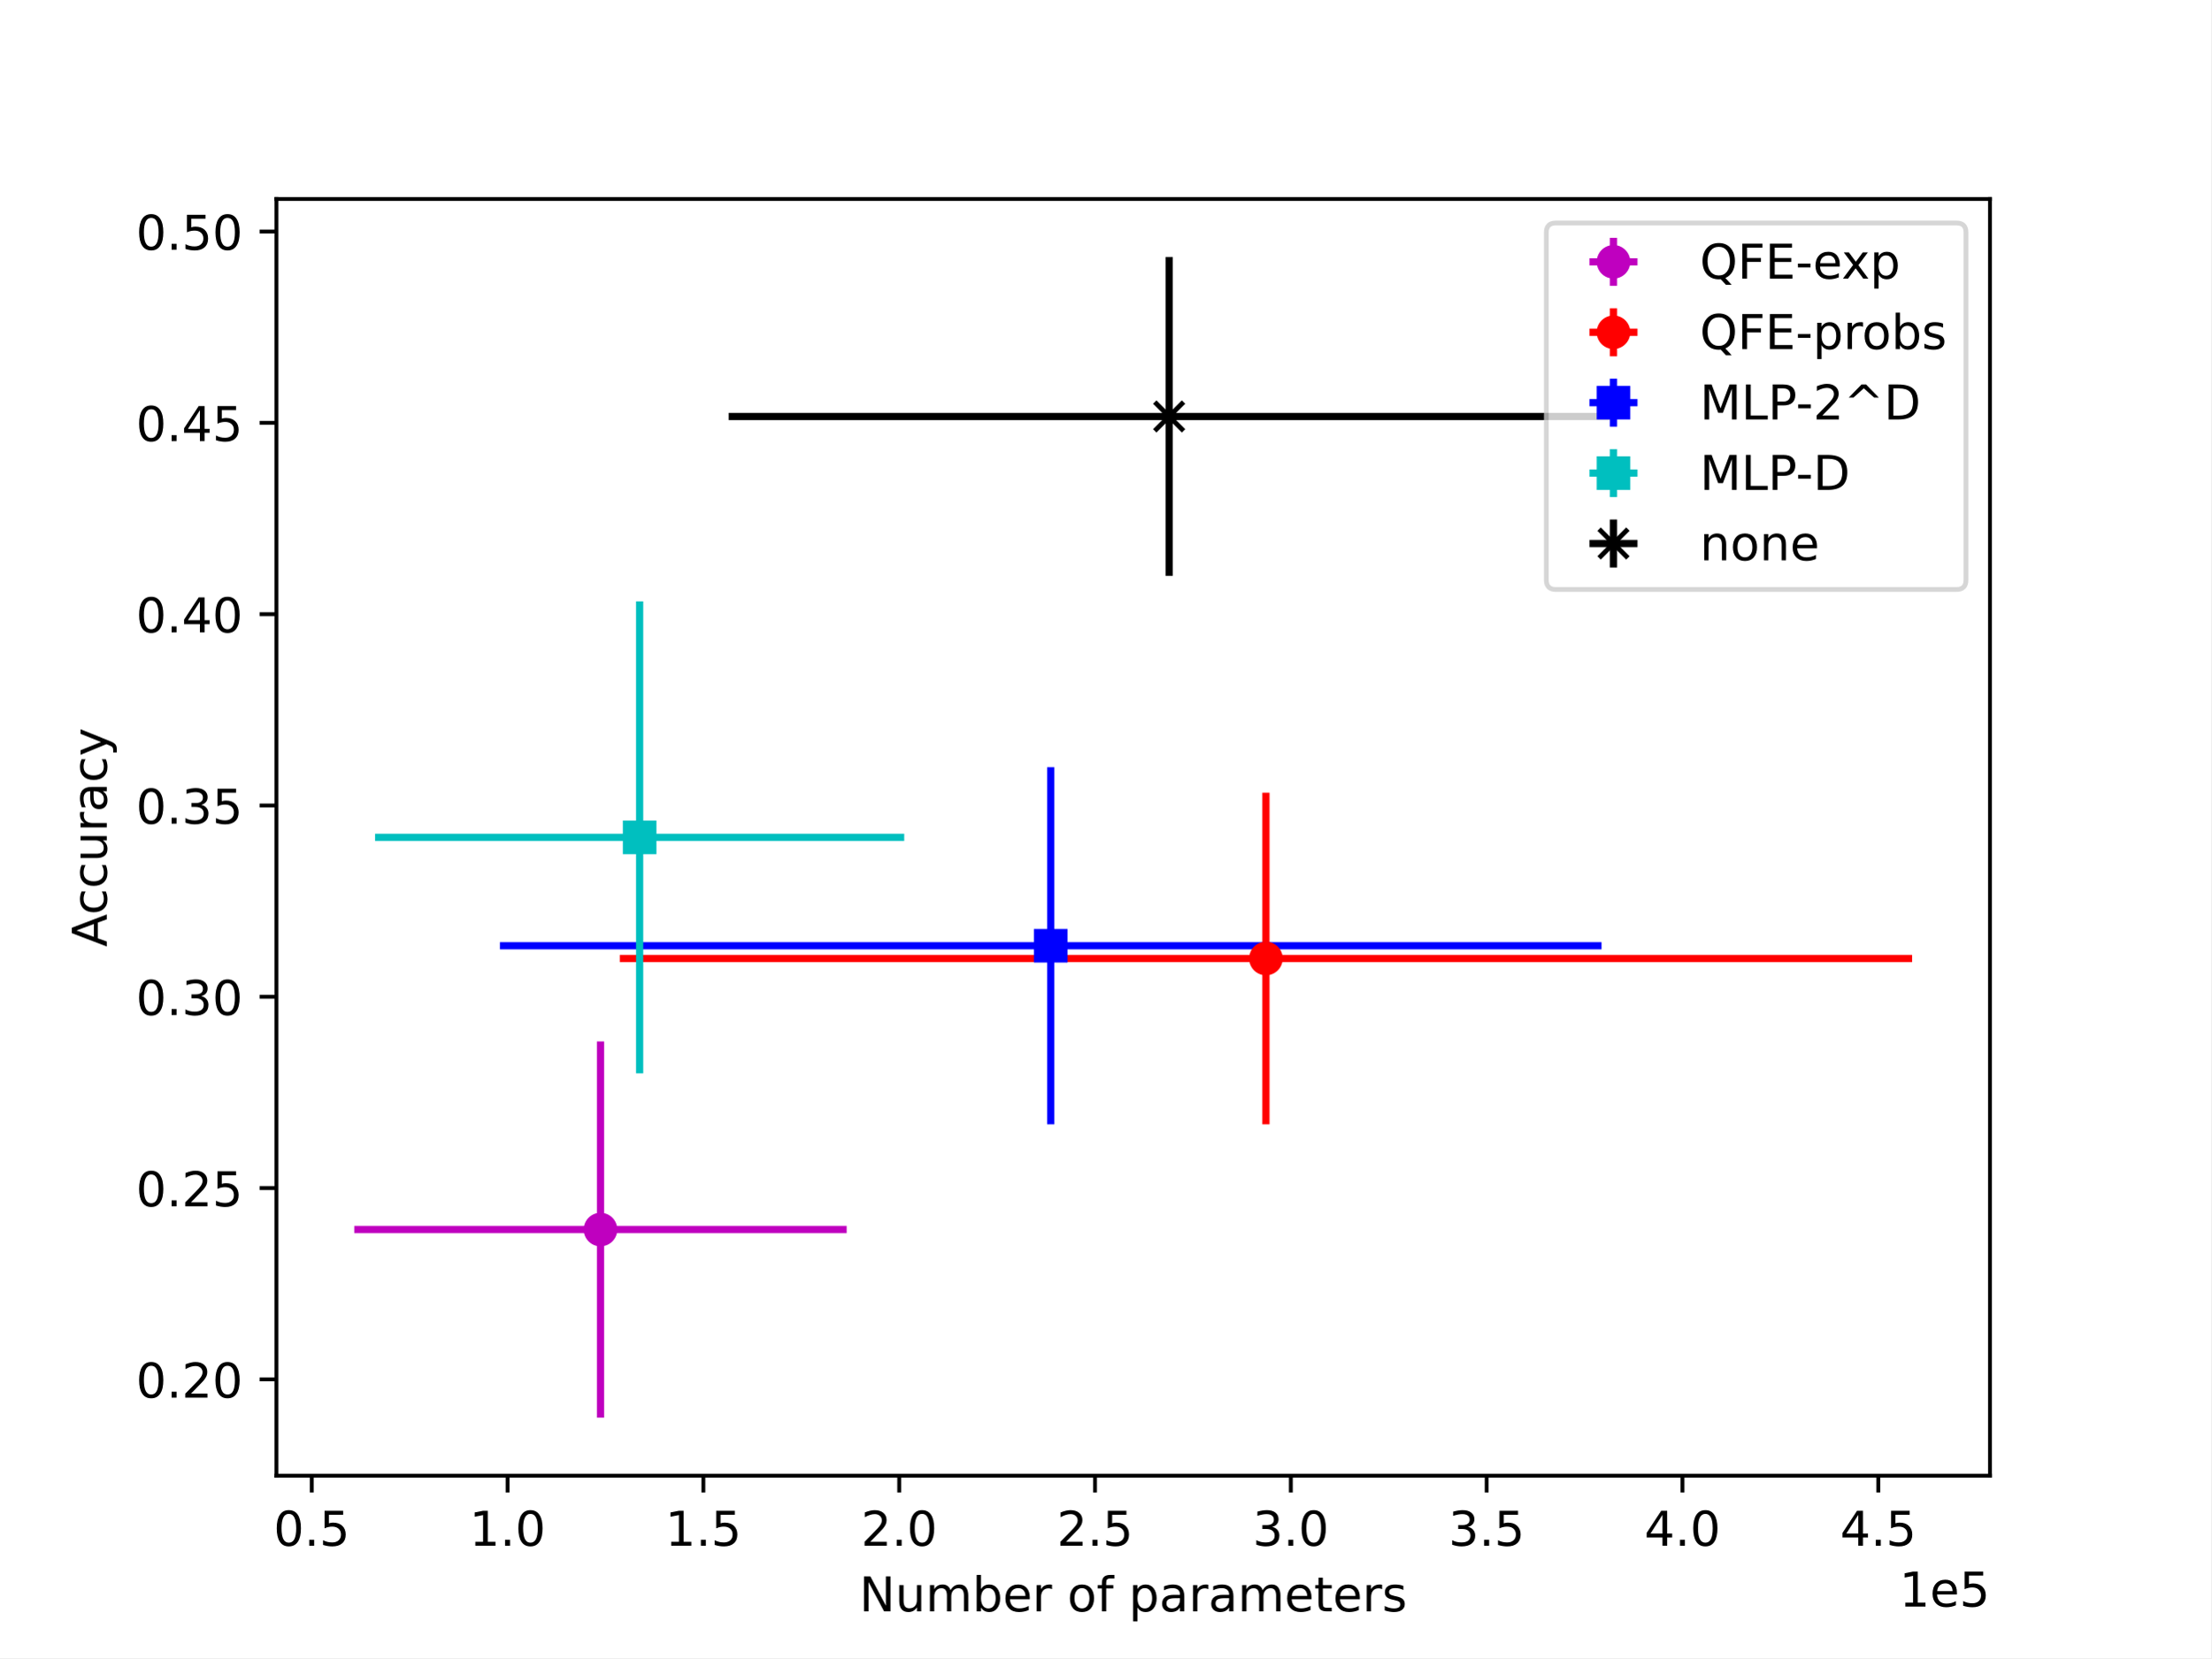
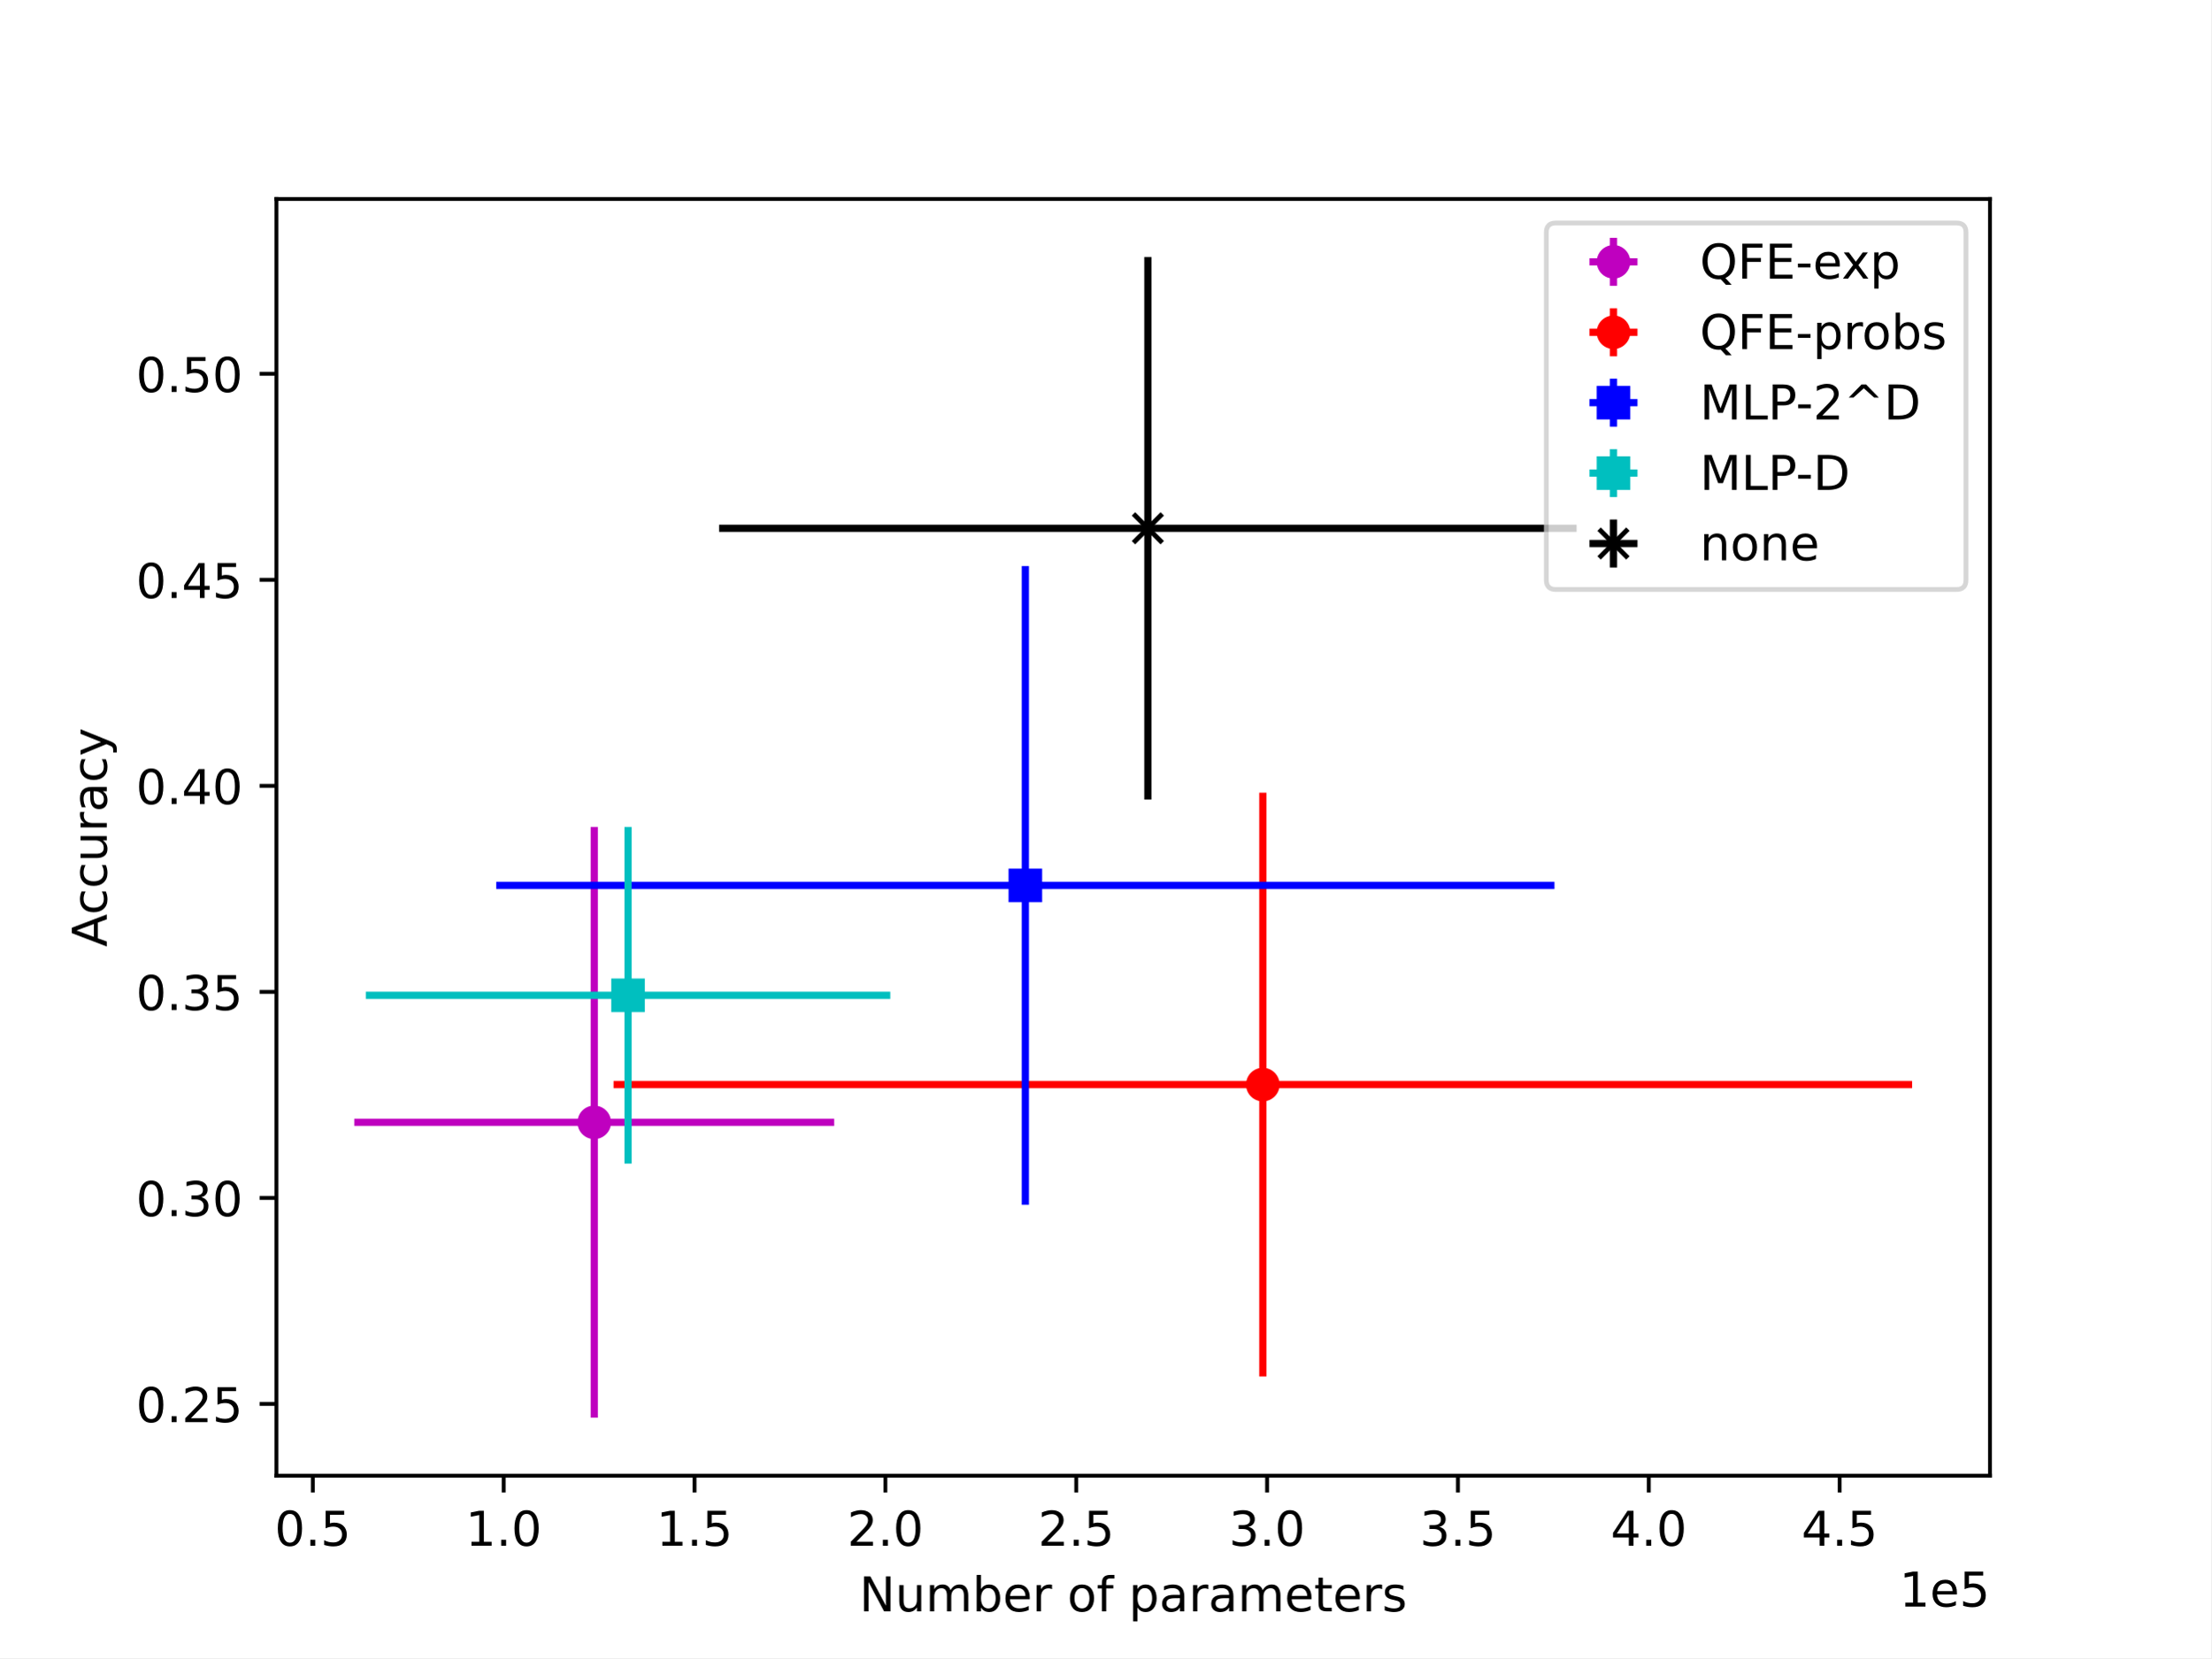
<svg xmlns="http://www.w3.org/2000/svg" xmlns:xlink="http://www.w3.org/1999/xlink" width="460.8pt" height="345.6pt" viewBox="0 0 460.8 345.6" version="1.1">
  <defs>
    <style type="text/css">*{stroke-linejoin: round; stroke-linecap: butt}</style>
  </defs>
  <g id="figure_1">
    <g id="patch_1">
      <path d="M 0 345.6  L 460.8 345.6  L 460.8 0  L 0 0  z " style="fill: #ffffff" />
    </g>
    <g id="axes_1">
      <g id="patch_2">
        <path d="M 57.6 307.584  L 414.72 307.584  L 414.72 41.472  L 57.6 41.472  z " style="fill: #ffffff" />
      </g>
      <g id="matplotlib.axis_1">
        <g id="xtick_1">
          <g id="line2d_1">
            <defs>
-               <path id="me5811e855c" d="M 0 0  L 0 3.5  " style="stroke: #000000; stroke-width: 0.8" />
-             </defs>
-             <g>
-               <use xlink:href="#me5811e855c" x="64.964" y="307.584" style="stroke: #000000; stroke-width: 0.8" />
+               <path id="m0118855423" d="M 0 0  L 0 3.5  " style="stroke: #000000; stroke-width: 0.8" />
+             </defs>
+             <g>
+               <use xlink:href="#m0118855423" x="65.189" y="307.584" style="stroke: #000000; stroke-width: 0.8" />
            </g>
          </g>
          <g id="text_1">
-             <g transform="translate(57.0123 322.1824) scale(0.1 -0.1)">
+             <g transform="translate(57.23718 322.1824) scale(0.1 -0.1)">
              <defs>
                <path id="DejaVuSans-30" d="M 2034 4250  Q 1547 4250 1301 3770  Q 1056 3291 1056 2328  Q 1056 1369 1301 889  Q 1547 409 2034 409  Q 2525 409 2770 889  Q 3016 1369 3016 2328  Q 3016 3291 2770 3770  Q 2525 4250 2034 4250  z M 2034 4750  Q 2819 4750 3233 4129  Q 3647 3509 3647 2328  Q 3647 1150 3233 529  Q 2819 -91 2034 -91  Q 1250 -91 836 529  Q 422 1150 422 2328  Q 422 3509 836 4129  Q 1250 4750 2034 4750  z " transform="scale(0.015625)" />
                <path id="DejaVuSans-2e" d="M 684 794  L 1344 794  L 1344 0  L 684 0  L 684 794  z " transform="scale(0.015625)" />
                <path id="DejaVuSans-35" d="M 691 4666  L 3169 4666  L 3169 4134  L 1269 4134  L 1269 2991  Q 1406 3038 1543 3061  Q 1681 3084 1819 3084  Q 2600 3084 3056 2656  Q 3513 2228 3513 1497  Q 3513 744 3044 326  Q 2575 -91 1722 -91  Q 1428 -91 1123 -41  Q 819 9 494 109  L 494 744  Q 775 591 1075 516  Q 1375 441 1709 441  Q 2250 441 2565 725  Q 2881 1009 2881 1497  Q 2881 1984 2565 2268  Q 2250 2553 1709 2553  Q 1456 2553 1204 2497  Q 953 2441 691 2322  L 691 4666  z " transform="scale(0.015625)" />
              </defs>
              <use xlink:href="#DejaVuSans-30" />
              <use xlink:href="#DejaVuSans-2e" x="63.623" />
              <use xlink:href="#DejaVuSans-35" x="95.41" />
            </g>
          </g>
        </g>
        <g id="xtick_2">
          <g id="line2d_2">
            <g>
-               <use xlink:href="#me5811e855c" x="105.774" y="307.584" style="stroke: #000000; stroke-width: 0.8" />
+               <use xlink:href="#m0118855423" x="104.964" y="307.584" style="stroke: #000000; stroke-width: 0.8" />
            </g>
          </g>
          <g id="text_2">
-             <g transform="translate(97.82245 322.1824) scale(0.1 -0.1)">
+             <g transform="translate(97.01257 322.1824) scale(0.1 -0.1)">
              <defs>
                <path id="DejaVuSans-31" d="M 794 531  L 1825 531  L 1825 4091  L 703 3866  L 703 4441  L 1819 4666  L 2450 4666  L 2450 531  L 3481 531  L 3481 0  L 794 0  L 794 531  z " transform="scale(0.015625)" />
              </defs>
              <use xlink:href="#DejaVuSans-31" />
              <use xlink:href="#DejaVuSans-2e" x="63.623" />
              <use xlink:href="#DejaVuSans-30" x="95.41" />
            </g>
          </g>
        </g>
        <g id="xtick_3">
          <g id="line2d_3">
            <g>
-               <use xlink:href="#me5811e855c" x="146.584" y="307.584" style="stroke: #000000; stroke-width: 0.8" />
+               <use xlink:href="#m0118855423" x="144.74" y="307.584" style="stroke: #000000; stroke-width: 0.8" />
            </g>
          </g>
          <g id="text_3">
-             <g transform="translate(138.6326 322.1824) scale(0.1 -0.1)">
+             <g transform="translate(136.788 322.1824) scale(0.1 -0.1)">
              <use xlink:href="#DejaVuSans-31" />
              <use xlink:href="#DejaVuSans-2e" x="63.623" />
              <use xlink:href="#DejaVuSans-35" x="95.41" />
            </g>
          </g>
        </g>
        <g id="xtick_4">
          <g id="line2d_4">
            <g>
-               <use xlink:href="#me5811e855c" x="187.394" y="307.584" style="stroke: #000000; stroke-width: 0.8" />
+               <use xlink:href="#m0118855423" x="184.515" y="307.584" style="stroke: #000000; stroke-width: 0.8" />
            </g>
          </g>
          <g id="text_4">
-             <g transform="translate(179.4428 322.1824) scale(0.1 -0.1)">
+             <g transform="translate(176.5633 322.1824) scale(0.1 -0.1)">
              <defs>
                <path id="DejaVuSans-32" d="M 1228 531  L 3431 531  L 3431 0  L 469 0  L 469 531  Q 828 903 1448 1529  Q 2069 2156 2228 2338  Q 2531 2678 2651 2914  Q 2772 3150 2772 3378  Q 2772 3750 2511 3984  Q 2250 4219 1831 4219  Q 1534 4219 1204 4116  Q 875 4013 500 3803  L 500 4441  Q 881 4594 1212 4672  Q 1544 4750 1819 4750  Q 2544 4750 2975 4387  Q 3406 4025 3406 3419  Q 3406 3131 3298 2873  Q 3191 2616 2906 2266  Q 2828 2175 2409 1742  Q 1991 1309 1228 531  z " transform="scale(0.015625)" />
              </defs>
              <use xlink:href="#DejaVuSans-32" />
              <use xlink:href="#DejaVuSans-2e" x="63.623" />
              <use xlink:href="#DejaVuSans-30" x="95.41" />
            </g>
          </g>
        </g>
        <g id="xtick_5">
          <g id="line2d_5">
            <g>
-               <use xlink:href="#me5811e855c" x="228.204" y="307.584" style="stroke: #000000; stroke-width: 0.8" />
+               <use xlink:href="#m0118855423" x="224.29" y="307.584" style="stroke: #000000; stroke-width: 0.8" />
            </g>
          </g>
          <g id="text_5">
-             <g transform="translate(220.2529 322.1824) scale(0.1 -0.1)">
+             <g transform="translate(216.3387 322.1824) scale(0.1 -0.1)">
              <use xlink:href="#DejaVuSans-32" />
              <use xlink:href="#DejaVuSans-2e" x="63.623" />
              <use xlink:href="#DejaVuSans-35" x="95.41" />
            </g>
          </g>
        </g>
        <g id="xtick_6">
          <g id="line2d_6">
            <g>
-               <use xlink:href="#me5811e855c" x="269.015" y="307.584" style="stroke: #000000; stroke-width: 0.8" />
+               <use xlink:href="#m0118855423" x="264.066" y="307.584" style="stroke: #000000; stroke-width: 0.8" />
            </g>
          </g>
          <g id="text_6">
-             <g transform="translate(261.0631 322.1824) scale(0.1 -0.1)">
+             <g transform="translate(256.1141 322.1824) scale(0.1 -0.1)">
              <defs>
                <path id="DejaVuSans-33" d="M 2597 2516  Q 3050 2419 3304 2112  Q 3559 1806 3559 1356  Q 3559 666 3084 287  Q 2609 -91 1734 -91  Q 1441 -91 1130 -33  Q 819 25 488 141  L 488 750  Q 750 597 1062 519  Q 1375 441 1716 441  Q 2309 441 2620 675  Q 2931 909 2931 1356  Q 2931 1769 2642 2001  Q 2353 2234 1838 2234  L 1294 2234  L 1294 2753  L 1863 2753  Q 2328 2753 2575 2939  Q 2822 3125 2822 3475  Q 2822 3834 2567 4026  Q 2313 4219 1838 4219  Q 1578 4219 1281 4162  Q 984 4106 628 3988  L 628 4550  Q 988 4650 1302 4700  Q 1616 4750 1894 4750  Q 2613 4750 3031 4423  Q 3450 4097 3450 3541  Q 3450 3153 3228 2886  Q 3006 2619 2597 2516  z " transform="scale(0.015625)" />
              </defs>
              <use xlink:href="#DejaVuSans-33" />
              <use xlink:href="#DejaVuSans-2e" x="63.623" />
              <use xlink:href="#DejaVuSans-30" x="95.41" />
            </g>
          </g>
        </g>
        <g id="xtick_7">
          <g id="line2d_7">
            <g>
-               <use xlink:href="#me5811e855c" x="309.825" y="307.584" style="stroke: #000000; stroke-width: 0.8" />
+               <use xlink:href="#m0118855423" x="303.841" y="307.584" style="stroke: #000000; stroke-width: 0.8" />
            </g>
          </g>
          <g id="text_7">
-             <g transform="translate(301.8732 322.1824) scale(0.1 -0.1)">
+             <g transform="translate(295.8895 322.1824) scale(0.1 -0.1)">
              <use xlink:href="#DejaVuSans-33" />
              <use xlink:href="#DejaVuSans-2e" x="63.623" />
              <use xlink:href="#DejaVuSans-35" x="95.41" />
            </g>
          </g>
        </g>
        <g id="xtick_8">
          <g id="line2d_8">
            <g>
-               <use xlink:href="#me5811e855c" x="350.635" y="307.584" style="stroke: #000000; stroke-width: 0.8" />
+               <use xlink:href="#m0118855423" x="343.616" y="307.584" style="stroke: #000000; stroke-width: 0.8" />
            </g>
          </g>
          <g id="text_8">
-             <g transform="translate(342.6834 322.1824) scale(0.1 -0.1)">
+             <g transform="translate(335.6649 322.1824) scale(0.1 -0.1)">
              <defs>
                <path id="DejaVuSans-34" d="M 2419 4116  L 825 1625  L 2419 1625  L 2419 4116  z M 2253 4666  L 3047 4666  L 3047 1625  L 3713 1625  L 3713 1100  L 3047 1100  L 3047 0  L 2419 0  L 2419 1100  L 313 1100  L 313 1709  L 2253 4666  z " transform="scale(0.015625)" />
              </defs>
              <use xlink:href="#DejaVuSans-34" />
              <use xlink:href="#DejaVuSans-2e" x="63.623" />
              <use xlink:href="#DejaVuSans-30" x="95.41" />
            </g>
          </g>
        </g>
        <g id="xtick_9">
          <g id="line2d_9">
            <g>
-               <use xlink:href="#me5811e855c" x="391.445" y="307.584" style="stroke: #000000; stroke-width: 0.8" />
+               <use xlink:href="#m0118855423" x="383.392" y="307.584" style="stroke: #000000; stroke-width: 0.8" />
            </g>
          </g>
          <g id="text_9">
-             <g transform="translate(383.4935 322.1824) scale(0.1 -0.1)">
+             <g transform="translate(375.4403 322.1824) scale(0.1 -0.1)">
              <use xlink:href="#DejaVuSans-34" />
              <use xlink:href="#DejaVuSans-2e" x="63.623" />
              <use xlink:href="#DejaVuSans-35" x="95.41" />
            </g>
          </g>
        </g>
        <g id="text_10">
          <g transform="translate(179.0748 335.8606) scale(0.1 -0.1)">
            <defs>
              <path id="DejaVuSans-4e" d="M 628 4666  L 1478 4666  L 3547 763  L 3547 4666  L 4159 4666  L 4159 0  L 3309 0  L 1241 3903  L 1241 0  L 628 0  L 628 4666  z " transform="scale(0.015625)" />
              <path id="DejaVuSans-75" d="M 544 1381  L 544 3500  L 1119 3500  L 1119 1403  Q 1119 906 1312 657  Q 1506 409 1894 409  Q 2359 409 2629 706  Q 2900 1003 2900 1516  L 2900 3500  L 3475 3500  L 3475 0  L 2900 0  L 2900 538  Q 2691 219 2414 64  Q 2138 -91 1772 -91  Q 1169 -91 856 284  Q 544 659 544 1381  z M 1991 3584  L 1991 3584  z " transform="scale(0.015625)" />
              <path id="DejaVuSans-6d" d="M 3328 2828  Q 3544 3216 3844 3400  Q 4144 3584 4550 3584  Q 5097 3584 5394 3201  Q 5691 2819 5691 2113  L 5691 0  L 5113 0  L 5113 2094  Q 5113 2597 4934 2840  Q 4756 3084 4391 3084  Q 3944 3084 3684 2787  Q 3425 2491 3425 1978  L 3425 0  L 2847 0  L 2847 2094  Q 2847 2600 2669 2842  Q 2491 3084 2119 3084  Q 1678 3084 1418 2786  Q 1159 2488 1159 1978  L 1159 0  L 581 0  L 581 3500  L 1159 3500  L 1159 2956  Q 1356 3278 1631 3431  Q 1906 3584 2284 3584  Q 2666 3584 2933 3390  Q 3200 3197 3328 2828  z " transform="scale(0.015625)" />
              <path id="DejaVuSans-62" d="M 3116 1747  Q 3116 2381 2855 2742  Q 2594 3103 2138 3103  Q 1681 3103 1420 2742  Q 1159 2381 1159 1747  Q 1159 1113 1420 752  Q 1681 391 2138 391  Q 2594 391 2855 752  Q 3116 1113 3116 1747  z M 1159 2969  Q 1341 3281 1617 3432  Q 1894 3584 2278 3584  Q 2916 3584 3314 3078  Q 3713 2572 3713 1747  Q 3713 922 3314 415  Q 2916 -91 2278 -91  Q 1894 -91 1617 61  Q 1341 213 1159 525  L 1159 0  L 581 0  L 581 4863  L 1159 4863  L 1159 2969  z " transform="scale(0.015625)" />
              <path id="DejaVuSans-65" d="M 3597 1894  L 3597 1613  L 953 1613  Q 991 1019 1311 708  Q 1631 397 2203 397  Q 2534 397 2845 478  Q 3156 559 3463 722  L 3463 178  Q 3153 47 2828 -22  Q 2503 -91 2169 -91  Q 1331 -91 842 396  Q 353 884 353 1716  Q 353 2575 817 3079  Q 1281 3584 2069 3584  Q 2775 3584 3186 3129  Q 3597 2675 3597 1894  z M 3022 2063  Q 3016 2534 2758 2815  Q 2500 3097 2075 3097  Q 1594 3097 1305 2825  Q 1016 2553 972 2059  L 3022 2063  z " transform="scale(0.015625)" />
              <path id="DejaVuSans-72" d="M 2631 2963  Q 2534 3019 2420 3045  Q 2306 3072 2169 3072  Q 1681 3072 1420 2755  Q 1159 2438 1159 1844  L 1159 0  L 581 0  L 581 3500  L 1159 3500  L 1159 2956  Q 1341 3275 1631 3429  Q 1922 3584 2338 3584  Q 2397 3584 2469 3576  Q 2541 3569 2628 3553  L 2631 2963  z " transform="scale(0.015625)" />
              <path id="DejaVuSans-20" transform="scale(0.015625)" />
              <path id="DejaVuSans-6f" d="M 1959 3097  Q 1497 3097 1228 2736  Q 959 2375 959 1747  Q 959 1119 1226 758  Q 1494 397 1959 397  Q 2419 397 2687 759  Q 2956 1122 2956 1747  Q 2956 2369 2687 2733  Q 2419 3097 1959 3097  z M 1959 3584  Q 2709 3584 3137 3096  Q 3566 2609 3566 1747  Q 3566 888 3137 398  Q 2709 -91 1959 -91  Q 1206 -91 779 398  Q 353 888 353 1747  Q 353 2609 779 3096  Q 1206 3584 1959 3584  z " transform="scale(0.015625)" />
              <path id="DejaVuSans-66" d="M 2375 4863  L 2375 4384  L 1825 4384  Q 1516 4384 1395 4259  Q 1275 4134 1275 3809  L 1275 3500  L 2222 3500  L 2222 3053  L 1275 3053  L 1275 0  L 697 0  L 697 3053  L 147 3053  L 147 3500  L 697 3500  L 697 3744  Q 697 4328 969 4595  Q 1241 4863 1831 4863  L 2375 4863  z " transform="scale(0.015625)" />
              <path id="DejaVuSans-70" d="M 1159 525  L 1159 -1331  L 581 -1331  L 581 3500  L 1159 3500  L 1159 2969  Q 1341 3281 1617 3432  Q 1894 3584 2278 3584  Q 2916 3584 3314 3078  Q 3713 2572 3713 1747  Q 3713 922 3314 415  Q 2916 -91 2278 -91  Q 1894 -91 1617 61  Q 1341 213 1159 525  z M 3116 1747  Q 3116 2381 2855 2742  Q 2594 3103 2138 3103  Q 1681 3103 1420 2742  Q 1159 2381 1159 1747  Q 1159 1113 1420 752  Q 1681 391 2138 391  Q 2594 391 2855 752  Q 3116 1113 3116 1747  z " transform="scale(0.015625)" />
              <path id="DejaVuSans-61" d="M 2194 1759  Q 1497 1759 1228 1600  Q 959 1441 959 1056  Q 959 750 1161 570  Q 1363 391 1709 391  Q 2188 391 2477 730  Q 2766 1069 2766 1631  L 2766 1759  L 2194 1759  z M 3341 1997  L 3341 0  L 2766 0  L 2766 531  Q 2569 213 2275 61  Q 1981 -91 1556 -91  Q 1019 -91 701 211  Q 384 513 384 1019  Q 384 1609 779 1909  Q 1175 2209 1959 2209  L 2766 2209  L 2766 2266  Q 2766 2663 2505 2880  Q 2244 3097 1772 3097  Q 1472 3097 1187 3025  Q 903 2953 641 2809  L 641 3341  Q 956 3463 1253 3523  Q 1550 3584 1831 3584  Q 2591 3584 2966 3190  Q 3341 2797 3341 1997  z " transform="scale(0.015625)" />
              <path id="DejaVuSans-74" d="M 1172 4494  L 1172 3500  L 2356 3500  L 2356 3053  L 1172 3053  L 1172 1153  Q 1172 725 1289 603  Q 1406 481 1766 481  L 2356 481  L 2356 0  L 1766 0  Q 1100 0 847 248  Q 594 497 594 1153  L 594 3053  L 172 3053  L 172 3500  L 594 3500  L 594 4494  L 1172 4494  z " transform="scale(0.015625)" />
              <path id="DejaVuSans-73" d="M 2834 3397  L 2834 2853  Q 2591 2978 2328 3040  Q 2066 3103 1784 3103  Q 1356 3103 1142 2972  Q 928 2841 928 2578  Q 928 2378 1081 2264  Q 1234 2150 1697 2047  L 1894 2003  Q 2506 1872 2764 1633  Q 3022 1394 3022 966  Q 3022 478 2636 193  Q 2250 -91 1575 -91  Q 1294 -91 989 -36  Q 684 19 347 128  L 347 722  Q 666 556 975 473  Q 1284 391 1588 391  Q 1994 391 2212 530  Q 2431 669 2431 922  Q 2431 1156 2273 1281  Q 2116 1406 1581 1522  L 1381 1569  Q 847 1681 609 1914  Q 372 2147 372 2553  Q 372 3047 722 3315  Q 1072 3584 1716 3584  Q 2034 3584 2315 3537  Q 2597 3491 2834 3397  z " transform="scale(0.015625)" />
            </defs>
            <use xlink:href="#DejaVuSans-4e" />
            <use xlink:href="#DejaVuSans-75" x="74.805" />
            <use xlink:href="#DejaVuSans-6d" x="138.184" />
            <use xlink:href="#DejaVuSans-62" x="235.596" />
            <use xlink:href="#DejaVuSans-65" x="299.072" />
            <use xlink:href="#DejaVuSans-72" x="360.596" />
            <use xlink:href="#DejaVuSans-20" x="401.709" />
            <use xlink:href="#DejaVuSans-6f" x="433.496" />
            <use xlink:href="#DejaVuSans-66" x="494.678" />
            <use xlink:href="#DejaVuSans-20" x="529.883" />
            <use xlink:href="#DejaVuSans-70" x="561.67" />
            <use xlink:href="#DejaVuSans-61" x="625.146" />
            <use xlink:href="#DejaVuSans-72" x="686.426" />
            <use xlink:href="#DejaVuSans-61" x="727.539" />
            <use xlink:href="#DejaVuSans-6d" x="788.818" />
            <use xlink:href="#DejaVuSans-65" x="886.23" />
            <use xlink:href="#DejaVuSans-74" x="947.754" />
            <use xlink:href="#DejaVuSans-65" x="986.963" />
            <use xlink:href="#DejaVuSans-72" x="1048.486" />
            <use xlink:href="#DejaVuSans-73" x="1089.6" />
          </g>
        </g>
        <g id="text_11">
          <g transform="translate(395.8419 334.8606) scale(0.1 -0.1)">
            <use xlink:href="#DejaVuSans-31" />
            <use xlink:href="#DejaVuSans-65" x="63.623" />
            <use xlink:href="#DejaVuSans-35" x="125.146" />
          </g>
        </g>
      </g>
      <g id="matplotlib.axis_2">
        <g id="ytick_1">
          <g id="line2d_10">
            <defs>
-               <path id="mf1bbdd1d1e" d="M 0 0  L -3.5 0  " style="stroke: #000000; stroke-width: 0.8" />
-             </defs>
-             <g>
-               <use xlink:href="#mf1bbdd1d1e" x="57.6" y="287.513" style="stroke: #000000; stroke-width: 0.8" />
+               <path id="m7d84b7d4d1" d="M 0 0  L -3.5 0  " style="stroke: #000000; stroke-width: 0.8" />
+             </defs>
+             <g>
+               <use xlink:href="#m7d84b7d4d1" x="57.6" y="292.625" style="stroke: #000000; stroke-width: 0.8" />
            </g>
          </g>
          <g id="text_12">
-             <g transform="translate(28.33438 291.3118) scale(0.1 -0.1)">
+             <g transform="translate(28.33438 296.4243) scale(0.1 -0.1)">
              <use xlink:href="#DejaVuSans-30" />
              <use xlink:href="#DejaVuSans-2e" x="63.623" />
              <use xlink:href="#DejaVuSans-32" x="95.41" />
-               <use xlink:href="#DejaVuSans-30" x="159.033" />
+               <use xlink:href="#DejaVuSans-35" x="159.033" />
            </g>
          </g>
        </g>
        <g id="ytick_2">
          <g id="line2d_11">
            <g>
-               <use xlink:href="#mf1bbdd1d1e" x="57.6" y="247.636" style="stroke: #000000; stroke-width: 0.8" />
+               <use xlink:href="#m7d84b7d4d1" x="57.6" y="249.681" style="stroke: #000000; stroke-width: 0.8" />
            </g>
          </g>
          <g id="text_13">
-             <g transform="translate(28.33438 251.4349) scale(0.1 -0.1)">
-               <use xlink:href="#DejaVuSans-30" />
-               <use xlink:href="#DejaVuSans-2e" x="63.623" />
-               <use xlink:href="#DejaVuSans-32" x="95.41" />
-               <use xlink:href="#DejaVuSans-35" x="159.033" />
+             <g transform="translate(28.33438 253.4799) scale(0.1 -0.1)">
+               <use xlink:href="#DejaVuSans-30" />
+               <use xlink:href="#DejaVuSans-2e" x="63.623" />
+               <use xlink:href="#DejaVuSans-33" x="95.41" />
+               <use xlink:href="#DejaVuSans-30" x="159.033" />
            </g>
          </g>
        </g>
        <g id="ytick_3">
          <g id="line2d_12">
            <g>
-               <use xlink:href="#mf1bbdd1d1e" x="57.6" y="207.759" style="stroke: #000000; stroke-width: 0.8" />
+               <use xlink:href="#m7d84b7d4d1" x="57.6" y="206.736" style="stroke: #000000; stroke-width: 0.8" />
            </g>
          </g>
          <g id="text_14">
-             <g transform="translate(28.33438 211.558) scale(0.1 -0.1)">
+             <g transform="translate(28.33438 210.5355) scale(0.1 -0.1)">
              <use xlink:href="#DejaVuSans-30" />
              <use xlink:href="#DejaVuSans-2e" x="63.623" />
              <use xlink:href="#DejaVuSans-33" x="95.41" />
-               <use xlink:href="#DejaVuSans-30" x="159.033" />
+               <use xlink:href="#DejaVuSans-35" x="159.033" />
            </g>
          </g>
        </g>
        <g id="ytick_4">
          <g id="line2d_13">
            <g>
-               <use xlink:href="#mf1bbdd1d1e" x="57.6" y="167.882" style="stroke: #000000; stroke-width: 0.8" />
+               <use xlink:href="#m7d84b7d4d1" x="57.6" y="163.792" style="stroke: #000000; stroke-width: 0.8" />
            </g>
          </g>
          <g id="text_15">
-             <g transform="translate(28.33438 171.6811) scale(0.1 -0.1)">
-               <use xlink:href="#DejaVuSans-30" />
-               <use xlink:href="#DejaVuSans-2e" x="63.623" />
-               <use xlink:href="#DejaVuSans-33" x="95.41" />
-               <use xlink:href="#DejaVuSans-35" x="159.033" />
+             <g transform="translate(28.33438 167.5911) scale(0.1 -0.1)">
+               <use xlink:href="#DejaVuSans-30" />
+               <use xlink:href="#DejaVuSans-2e" x="63.623" />
+               <use xlink:href="#DejaVuSans-34" x="95.41" />
+               <use xlink:href="#DejaVuSans-30" x="159.033" />
            </g>
          </g>
        </g>
        <g id="ytick_5">
          <g id="line2d_14">
            <g>
-               <use xlink:href="#mf1bbdd1d1e" x="57.6" y="128.005" style="stroke: #000000; stroke-width: 0.8" />
+               <use xlink:href="#m7d84b7d4d1" x="57.6" y="120.848" style="stroke: #000000; stroke-width: 0.8" />
            </g>
          </g>
          <g id="text_16">
-             <g transform="translate(28.33438 131.8041) scale(0.1 -0.1)">
+             <g transform="translate(28.33438 124.6467) scale(0.1 -0.1)">
              <use xlink:href="#DejaVuSans-30" />
              <use xlink:href="#DejaVuSans-2e" x="63.623" />
              <use xlink:href="#DejaVuSans-34" x="95.41" />
-               <use xlink:href="#DejaVuSans-30" x="159.033" />
+               <use xlink:href="#DejaVuSans-35" x="159.033" />
            </g>
          </g>
        </g>
        <g id="ytick_6">
          <g id="line2d_15">
            <g>
-               <use xlink:href="#mf1bbdd1d1e" x="57.6" y="88.128" style="stroke: #000000; stroke-width: 0.8" />
+               <use xlink:href="#m7d84b7d4d1" x="57.6" y="77.903" style="stroke: #000000; stroke-width: 0.8" />
            </g>
          </g>
          <g id="text_17">
-             <g transform="translate(28.33438 91.92722) scale(0.1 -0.1)">
-               <use xlink:href="#DejaVuSans-30" />
-               <use xlink:href="#DejaVuSans-2e" x="63.623" />
-               <use xlink:href="#DejaVuSans-34" x="95.41" />
-               <use xlink:href="#DejaVuSans-35" x="159.033" />
-             </g>
-           </g>
-         </g>
-         <g id="ytick_7">
-           <g id="line2d_16">
-             <g>
-               <use xlink:href="#mf1bbdd1d1e" x="57.6" y="48.251" style="stroke: #000000; stroke-width: 0.8" />
-             </g>
-           </g>
-           <g id="text_18">
-             <g transform="translate(28.33438 52.0503) scale(0.1 -0.1)">
+             <g transform="translate(28.33438 81.70237) scale(0.1 -0.1)">
              <use xlink:href="#DejaVuSans-30" />
              <use xlink:href="#DejaVuSans-2e" x="63.623" />
              <use xlink:href="#DejaVuSans-35" x="95.41" />
              <use xlink:href="#DejaVuSans-30" x="159.033" />
            </g>
          </g>
        </g>
-         <g id="text_19">
+         <g id="text_18">
          <g transform="translate(22.25469 197.3561) rotate(-90) scale(0.1 -0.1)">
            <defs>
              <path id="DejaVuSans-41" d="M 2188 4044  L 1331 1722  L 3047 1722  L 2188 4044  z M 1831 4666  L 2547 4666  L 4325 0  L 3669 0  L 3244 1197  L 1141 1197  L 716 0  L 50 0  L 1831 4666  z " transform="scale(0.015625)" />
              <path id="DejaVuSans-63" d="M 3122 3366  L 3122 2828  Q 2878 2963 2633 3030  Q 2388 3097 2138 3097  Q 1578 3097 1268 2742  Q 959 2388 959 1747  Q 959 1106 1268 751  Q 1578 397 2138 397  Q 2388 397 2633 464  Q 2878 531 3122 666  L 3122 134  Q 2881 22 2623 -34  Q 2366 -91 2075 -91  Q 1284 -91 818 406  Q 353 903 353 1747  Q 353 2603 823 3093  Q 1294 3584 2113 3584  Q 2378 3584 2631 3529  Q 2884 3475 3122 3366  z " transform="scale(0.015625)" />
              <path id="DejaVuSans-79" d="M 2059 -325  Q 1816 -950 1584 -1140  Q 1353 -1331 966 -1331  L 506 -1331  L 506 -850  L 844 -850  Q 1081 -850 1212 -737  Q 1344 -625 1503 -206  L 1606 56  L 191 3500  L 800 3500  L 1894 763  L 2988 3500  L 3597 3500  L 2059 -325  z " transform="scale(0.015625)" />
            </defs>
            <use xlink:href="#DejaVuSans-41" />
            <use xlink:href="#DejaVuSans-63" x="66.658" />
            <use xlink:href="#DejaVuSans-63" x="121.639" />
            <use xlink:href="#DejaVuSans-75" x="176.619" />
            <use xlink:href="#DejaVuSans-72" x="239.998" />
            <use xlink:href="#DejaVuSans-61" x="281.111" />
            <use xlink:href="#DejaVuSans-63" x="342.391" />
            <use xlink:href="#DejaVuSans-79" x="397.371" />
          </g>
        </g>
      </g>
      <g id="LineCollection_1">
-         <path d="M 73.833 256.276  L 176.45 256.276  " clip-path="url(#p913a5b6fbf)" style="fill: none; stroke: #bf00bf; stroke-width: 1.5" />
+         <path d="M 73.833 233.934  L 173.848 233.934  " clip-path="url(#pf02e0da4f2)" style="fill: none; stroke: #bf00bf; stroke-width: 1.5" />
      </g>
      <g id="LineCollection_2">
-         <path d="M 125.141 295.488  L 125.141 217.063  " clip-path="url(#p913a5b6fbf)" style="fill: none; stroke: #bf00bf; stroke-width: 1.5" />
+         <path d="M 123.84 295.488  L 123.84 172.381  " clip-path="url(#pf02e0da4f2)" style="fill: none; stroke: #bf00bf; stroke-width: 1.5" />
      </g>
      <g id="LineCollection_3">
-         <path d="M 129.162 199.783  L 398.487 199.783  " clip-path="url(#p913a5b6fbf)" style="fill: none; stroke: #ff0000; stroke-width: 1.5" />
+         <path d="M 127.863 226.061  L 398.487 226.061  " clip-path="url(#pf02e0da4f2)" style="fill: none; stroke: #ff0000; stroke-width: 1.5" />
      </g>
      <g id="LineCollection_4">
-         <path d="M 263.825 234.343  L 263.825 165.223  " clip-path="url(#p913a5b6fbf)" style="fill: none; stroke: #ff0000; stroke-width: 1.5" />
+         <path d="M 263.175 286.899  L 263.175 165.223  " clip-path="url(#pf02e0da4f2)" style="fill: none; stroke: #ff0000; stroke-width: 1.5" />
      </g>
      <g id="LineCollection_5">
-         <path d="M 104.186 197.125  L 333.762 197.125  " clip-path="url(#p913a5b6fbf)" style="fill: none; stroke: #0000ff; stroke-width: 1.5" />
+         <path d="M 103.416 184.548  L 323.956 184.548  " clip-path="url(#pf02e0da4f2)" style="fill: none; stroke: #0000ff; stroke-width: 1.5" />
      </g>
      <g id="LineCollection_6">
-         <path d="M 218.974 234.343  L 218.974 159.906  " clip-path="url(#p913a5b6fbf)" style="fill: none; stroke: #0000ff; stroke-width: 1.5" />
+         <path d="M 213.686 251.112  L 213.686 117.985  " clip-path="url(#pf02e0da4f2)" style="fill: none; stroke: #0000ff; stroke-width: 1.5" />
      </g>
      <g id="LineCollection_7">
-         <path d="M 78.166 174.528  L 188.442 174.528  " clip-path="url(#p913a5b6fbf)" style="fill: none; stroke: #00bfbf; stroke-width: 1.5" />
+         <path d="M 76.238 207.452  L 185.536 207.452  " clip-path="url(#pf02e0da4f2)" style="fill: none; stroke: #00bfbf; stroke-width: 1.5" />
      </g>
      <g id="LineCollection_8">
-         <path d="M 133.304 223.71  L 133.304 125.346  " clip-path="url(#p913a5b6fbf)" style="fill: none; stroke: #00bfbf; stroke-width: 1.5" />
+         <path d="M 130.887 242.523  L 130.887 172.381  " clip-path="url(#pf02e0da4f2)" style="fill: none; stroke: #00bfbf; stroke-width: 1.5" />
      </g>
      <g id="LineCollection_9">
-         <path d="M 151.844 86.799  L 335.462 86.799  " clip-path="url(#p913a5b6fbf)" style="fill: none; stroke: #000000; stroke-width: 1.5" />
+         <path d="M 149.866 110.111  L 328.567 110.111  " clip-path="url(#pf02e0da4f2)" style="fill: none; stroke: #000000; stroke-width: 1.5" />
      </g>
      <g id="LineCollection_10">
-         <path d="M 243.653 120.03  L 243.653 53.568  " clip-path="url(#p913a5b6fbf)" style="fill: none; stroke: #000000; stroke-width: 1.5" />
+         <path d="M 239.217 166.655  L 239.217 53.568  " clip-path="url(#pf02e0da4f2)" style="fill: none; stroke: #000000; stroke-width: 1.5" />
+       </g>
+       <g id="line2d_16">
+         <defs>
+           <path id="m821fc33f7d" d="M 0 3  C 0.796 3 1.559 2.684 2.121 2.121  C 2.684 1.559 3 0.796 3 0  C 3 -0.796 2.684 -1.559 2.121 -2.121  C 1.559 -2.684 0.796 -3 0 -3  C -0.796 -3 -1.559 -2.684 -2.121 -2.121  C -2.684 -1.559 -3 -0.796 -3 0  C -3 0.796 -2.684 1.559 -2.121 2.121  C -1.559 2.684 -0.796 3 0 3  z " style="stroke: #bf00bf" />
+         </defs>
+         <g clip-path="url(#pf02e0da4f2)">
+           <use xlink:href="#m821fc33f7d" x="123.84" y="233.934" style="fill: #bf00bf; stroke: #bf00bf" />
+         </g>
      </g>
      <g id="line2d_17">
        <defs>
-           <path id="m3b6dde64d9" d="M 0 3  C 0.796 3 1.559 2.684 2.121 2.121  C 2.684 1.559 3 0.796 3 0  C 3 -0.796 2.684 -1.559 2.121 -2.121  C 1.559 -2.684 0.796 -3 0 -3  C -0.796 -3 -1.559 -2.684 -2.121 -2.121  C -2.684 -1.559 -3 -0.796 -3 0  C -3 0.796 -2.684 1.559 -2.121 2.121  C -1.559 2.684 -0.796 3 0 3  z " style="stroke: #bf00bf" />
+           <path id="mdba12656fb" d="M 0 3  C 0.796 3 1.559 2.684 2.121 2.121  C 2.684 1.559 3 0.796 3 0  C 3 -0.796 2.684 -1.559 2.121 -2.121  C 1.559 -2.684 0.796 -3 0 -3  C -0.796 -3 -1.559 -2.684 -2.121 -2.121  C -2.684 -1.559 -3 -0.796 -3 0  C -3 0.796 -2.684 1.559 -2.121 2.121  C -1.559 2.684 -0.796 3 0 3  z " style="stroke: #ff0000" />
        </defs>
-         <g clip-path="url(#p913a5b6fbf)">
-           <use xlink:href="#m3b6dde64d9" x="125.141" y="256.276" style="fill: #bf00bf; stroke: #bf00bf" />
+         <g clip-path="url(#pf02e0da4f2)">
+           <use xlink:href="#mdba12656fb" x="263.175" y="226.061" style="fill: #ff0000; stroke: #ff0000" />
        </g>
      </g>
      <g id="line2d_18">
        <defs>
-           <path id="m80485c4b90" d="M 0 3  C 0.796 3 1.559 2.684 2.121 2.121  C 2.684 1.559 3 0.796 3 0  C 3 -0.796 2.684 -1.559 2.121 -2.121  C 1.559 -2.684 0.796 -3 0 -3  C -0.796 -3 -1.559 -2.684 -2.121 -2.121  C -2.684 -1.559 -3 -0.796 -3 0  C -3 0.796 -2.684 1.559 -2.121 2.121  C -1.559 2.684 -0.796 3 0 3  z " style="stroke: #ff0000" />
+           <path id="m59ab97e7fe" d="M -3 3  L 3 3  L 3 -3  L -3 -3  z " style="stroke: #0000ff; stroke-linejoin: miter" />
        </defs>
-         <g clip-path="url(#p913a5b6fbf)">
-           <use xlink:href="#m80485c4b90" x="263.825" y="199.783" style="fill: #ff0000; stroke: #ff0000" />
+         <g clip-path="url(#pf02e0da4f2)">
+           <use xlink:href="#m59ab97e7fe" x="213.686" y="184.548" style="fill: #0000ff; stroke: #0000ff; stroke-linejoin: miter" />
        </g>
      </g>
      <g id="line2d_19">
        <defs>
-           <path id="m53a9424395" d="M -3 3  L 3 3  L 3 -3  L -3 -3  z " style="stroke: #0000ff; stroke-linejoin: miter" />
+           <path id="mef76143683" d="M -3 3  L 3 3  L 3 -3  L -3 -3  z " style="stroke: #00bfbf; stroke-linejoin: miter" />
        </defs>
-         <g clip-path="url(#p913a5b6fbf)">
-           <use xlink:href="#m53a9424395" x="218.974" y="197.125" style="fill: #0000ff; stroke: #0000ff; stroke-linejoin: miter" />
+         <g clip-path="url(#pf02e0da4f2)">
+           <use xlink:href="#mef76143683" x="130.887" y="207.452" style="fill: #00bfbf; stroke: #00bfbf; stroke-linejoin: miter" />
        </g>
      </g>
      <g id="line2d_20">
        <defs>
-           <path id="m85aed881d8" d="M -3 3  L 3 3  L 3 -3  L -3 -3  z " style="stroke: #00bfbf; stroke-linejoin: miter" />
+           <path id="mb69a6ed42a" d="M -3 3  L 3 -3  M -3 -3  L 3 3  " style="stroke: #000000" />
        </defs>
-         <g clip-path="url(#p913a5b6fbf)">
-           <use xlink:href="#m85aed881d8" x="133.304" y="174.528" style="fill: #00bfbf; stroke: #00bfbf; stroke-linejoin: miter" />
-         </g>
-       </g>
-       <g id="line2d_21">
-         <defs>
-           <path id="mc86ef36f64" d="M -3 3  L 3 -3  M -3 -3  L 3 3  " style="stroke: #000000" />
-         </defs>
-         <g clip-path="url(#p913a5b6fbf)">
-           <use xlink:href="#mc86ef36f64" x="243.653" y="86.799" style="stroke: #000000" />
+         <g clip-path="url(#pf02e0da4f2)">
+           <use xlink:href="#mb69a6ed42a" x="239.217" y="110.111" style="stroke: #000000" />
        </g>
      </g>
      <g id="patch_3">
        <path d="M 57.6 307.584  L 57.6 41.472  " style="fill: none; stroke: #000000; stroke-width: 0.8; stroke-linejoin: miter; stroke-linecap: square" />
      </g>
      <g id="patch_4">
        <path d="M 414.72 307.584  L 414.72 41.472  " style="fill: none; stroke: #000000; stroke-width: 0.8; stroke-linejoin: miter; stroke-linecap: square" />
      </g>
      <g id="patch_5">
        <path d="M 57.6 307.584  L 414.72 307.584  " style="fill: none; stroke: #000000; stroke-width: 0.8; stroke-linejoin: miter; stroke-linecap: square" />
      </g>
      <g id="patch_6">
        <path d="M 57.6 41.472  L 414.72 41.472  " style="fill: none; stroke: #000000; stroke-width: 0.8; stroke-linejoin: miter; stroke-linecap: square" />
      </g>
      <g id="legend_1">
        <g id="patch_7">
          <path d="M 324.259 122.863  L 407.72 122.863  Q 409.72 122.863 409.72 120.863  L 409.72 48.472  Q 409.72 46.472 407.72 46.472  L 324.259 46.472  Q 322.259 46.472 322.259 48.472  L 322.259 120.863  Q 322.259 122.863 324.259 122.863  z " style="fill: #ffffff; opacity: 0.8; stroke: #cccccc; stroke-linejoin: miter" />
        </g>
        <g id="LineCollection_11">
          <path d="M 331.259 54.57  L 341.259 54.57  " style="fill: none; stroke: #bf00bf; stroke-width: 1.5" />
        </g>
        <g id="LineCollection_12">
          <path d="M 336.259 59.57  L 336.259 49.57  " style="fill: none; stroke: #bf00bf; stroke-width: 1.5" />
        </g>
-         <g id="line2d_22" />
-         <g id="line2d_23">
+         <g id="line2d_21" />
+         <g id="line2d_22">
          <g>
-             <use xlink:href="#m3b6dde64d9" x="336.259" y="54.57" style="fill: #bf00bf; stroke: #bf00bf" />
-           </g>
-         </g>
-         <g id="text_20">
+             <use xlink:href="#m821fc33f7d" x="336.259" y="54.57" style="fill: #bf00bf; stroke: #bf00bf" />
+           </g>
+         </g>
+         <g id="text_19">
          <g transform="translate(354.2591 58.07044) scale(0.1 -0.1)">
            <defs>
              <path id="DejaVuSans-51" d="M 2522 4238  Q 1834 4238 1429 3725  Q 1025 3213 1025 2328  Q 1025 1447 1429 934  Q 1834 422 2522 422  Q 3209 422 3611 934  Q 4013 1447 4013 2328  Q 4013 3213 3611 3725  Q 3209 4238 2522 4238  z M 3406 84  L 4238 -825  L 3475 -825  L 2784 -78  Q 2681 -84 2626 -87  Q 2572 -91 2522 -91  Q 1538 -91 948 567  Q 359 1225 359 2328  Q 359 3434 948 4092  Q 1538 4750 2522 4750  Q 3503 4750 4090 4092  Q 4678 3434 4678 2328  Q 4678 1516 4351 937  Q 4025 359 3406 84  z " transform="scale(0.015625)" />
              <path id="DejaVuSans-46" d="M 628 4666  L 3309 4666  L 3309 4134  L 1259 4134  L 1259 2759  L 3109 2759  L 3109 2228  L 1259 2228  L 1259 0  L 628 0  L 628 4666  z " transform="scale(0.015625)" />
              <path id="DejaVuSans-45" d="M 628 4666  L 3578 4666  L 3578 4134  L 1259 4134  L 1259 2753  L 3481 2753  L 3481 2222  L 1259 2222  L 1259 531  L 3634 531  L 3634 0  L 628 0  L 628 4666  z " transform="scale(0.015625)" />
              <path id="DejaVuSans-2d" d="M 313 2009  L 1997 2009  L 1997 1497  L 313 1497  L 313 2009  z " transform="scale(0.015625)" />
              <path id="DejaVuSans-78" d="M 3513 3500  L 2247 1797  L 3578 0  L 2900 0  L 1881 1375  L 863 0  L 184 0  L 1544 1831  L 300 3500  L 978 3500  L 1906 2253  L 2834 3500  L 3513 3500  z " transform="scale(0.015625)" />
            </defs>
            <use xlink:href="#DejaVuSans-51" />
            <use xlink:href="#DejaVuSans-46" x="78.711" />
            <use xlink:href="#DejaVuSans-45" x="136.23" />
            <use xlink:href="#DejaVuSans-2d" x="199.414" />
            <use xlink:href="#DejaVuSans-65" x="235.498" />
            <use xlink:href="#DejaVuSans-78" x="295.271" />
            <use xlink:href="#DejaVuSans-70" x="354.451" />
          </g>
        </g>
        <g id="LineCollection_13">
          <path d="M 331.259 69.249  L 341.259 69.249  " style="fill: none; stroke: #ff0000; stroke-width: 1.5" />
        </g>
        <g id="LineCollection_14">
          <path d="M 336.259 74.249  L 336.259 64.249  " style="fill: none; stroke: #ff0000; stroke-width: 1.5" />
        </g>
-         <g id="line2d_24" />
-         <g id="line2d_25">
+         <g id="line2d_23" />
+         <g id="line2d_24">
          <g>
-             <use xlink:href="#m80485c4b90" x="336.259" y="69.249" style="fill: #ff0000; stroke: #ff0000" />
-           </g>
-         </g>
-         <g id="text_21">
+             <use xlink:href="#mdba12656fb" x="336.259" y="69.249" style="fill: #ff0000; stroke: #ff0000" />
+           </g>
+         </g>
+         <g id="text_20">
          <g transform="translate(354.2591 72.74856) scale(0.1 -0.1)">
            <use xlink:href="#DejaVuSans-51" />
            <use xlink:href="#DejaVuSans-46" x="78.711" />
            <use xlink:href="#DejaVuSans-45" x="136.23" />
            <use xlink:href="#DejaVuSans-2d" x="199.414" />
            <use xlink:href="#DejaVuSans-70" x="235.498" />
            <use xlink:href="#DejaVuSans-72" x="298.975" />
            <use xlink:href="#DejaVuSans-6f" x="337.838" />
            <use xlink:href="#DejaVuSans-62" x="399.02" />
            <use xlink:href="#DejaVuSans-73" x="462.496" />
          </g>
        </g>
        <g id="LineCollection_15">
          <path d="M 331.259 83.927  L 341.259 83.927  " style="fill: none; stroke: #0000ff; stroke-width: 1.5" />
        </g>
        <g id="LineCollection_16">
          <path d="M 336.259 88.927  L 336.259 78.927  " style="fill: none; stroke: #0000ff; stroke-width: 1.5" />
        </g>
-         <g id="line2d_26" />
-         <g id="line2d_27">
+         <g id="line2d_25" />
+         <g id="line2d_26">
          <g>
-             <use xlink:href="#m53a9424395" x="336.259" y="83.927" style="fill: #0000ff; stroke: #0000ff; stroke-linejoin: miter" />
-           </g>
-         </g>
-         <g id="text_22">
+             <use xlink:href="#m59ab97e7fe" x="336.259" y="83.927" style="fill: #0000ff; stroke: #0000ff; stroke-linejoin: miter" />
+           </g>
+         </g>
+         <g id="text_21">
          <g transform="translate(354.2591 87.42669) scale(0.1 -0.1)">
            <defs>
              <path id="DejaVuSans-4d" d="M 628 4666  L 1569 4666  L 2759 1491  L 3956 4666  L 4897 4666  L 4897 0  L 4281 0  L 4281 4097  L 3078 897  L 2444 897  L 1241 4097  L 1241 0  L 628 0  L 628 4666  z " transform="scale(0.015625)" />
              <path id="DejaVuSans-4c" d="M 628 4666  L 1259 4666  L 1259 531  L 3531 531  L 3531 0  L 628 0  L 628 4666  z " transform="scale(0.015625)" />
              <path id="DejaVuSans-50" d="M 1259 4147  L 1259 2394  L 2053 2394  Q 2494 2394 2734 2622  Q 2975 2850 2975 3272  Q 2975 3691 2734 3919  Q 2494 4147 2053 4147  L 1259 4147  z M 628 4666  L 2053 4666  Q 2838 4666 3239 4311  Q 3641 3956 3641 3272  Q 3641 2581 3239 2228  Q 2838 1875 2053 1875  L 1259 1875  L 1259 0  L 628 0  L 628 4666  z " transform="scale(0.015625)" />
              <path id="DejaVuSans-5e" d="M 2988 4666  L 4684 2925  L 4056 2925  L 2681 4159  L 1306 2925  L 678 2925  L 2375 4666  L 2988 4666  z " transform="scale(0.015625)" />
              <path id="DejaVuSans-44" d="M 1259 4147  L 1259 519  L 2022 519  Q 2988 519 3436 956  Q 3884 1394 3884 2338  Q 3884 3275 3436 3711  Q 2988 4147 2022 4147  L 1259 4147  z M 628 4666  L 1925 4666  Q 3281 4666 3915 4102  Q 4550 3538 4550 2338  Q 4550 1131 3912 565  Q 3275 0 1925 0  L 628 0  L 628 4666  z " transform="scale(0.015625)" />
            </defs>
            <use xlink:href="#DejaVuSans-4d" />
            <use xlink:href="#DejaVuSans-4c" x="86.279" />
            <use xlink:href="#DejaVuSans-50" x="141.992" />
            <use xlink:href="#DejaVuSans-2d" x="200.045" />
            <use xlink:href="#DejaVuSans-32" x="236.129" />
            <use xlink:href="#DejaVuSans-5e" x="299.752" />
            <use xlink:href="#DejaVuSans-44" x="383.541" />
          </g>
        </g>
        <g id="LineCollection_17">
          <path d="M 331.259 98.605  L 341.259 98.605  " style="fill: none; stroke: #00bfbf; stroke-width: 1.5" />
        </g>
        <g id="LineCollection_18">
          <path d="M 336.259 103.605  L 336.259 93.605  " style="fill: none; stroke: #00bfbf; stroke-width: 1.5" />
        </g>
-         <g id="line2d_28" />
-         <g id="line2d_29">
+         <g id="line2d_27" />
+         <g id="line2d_28">
          <g>
-             <use xlink:href="#m85aed881d8" x="336.259" y="98.605" style="fill: #00bfbf; stroke: #00bfbf; stroke-linejoin: miter" />
-           </g>
-         </g>
-         <g id="text_23">
+             <use xlink:href="#mef76143683" x="336.259" y="98.605" style="fill: #00bfbf; stroke: #00bfbf; stroke-linejoin: miter" />
+           </g>
+         </g>
+         <g id="text_22">
          <g transform="translate(354.2591 102.1048) scale(0.1 -0.1)">
            <use xlink:href="#DejaVuSans-4d" />
            <use xlink:href="#DejaVuSans-4c" x="86.279" />
            <use xlink:href="#DejaVuSans-50" x="141.992" />
            <use xlink:href="#DejaVuSans-2d" x="200.045" />
            <use xlink:href="#DejaVuSans-44" x="236.129" />
          </g>
        </g>
        <g id="LineCollection_19">
          <path d="M 331.259 113.283  L 341.259 113.283  " style="fill: none; stroke: #000000; stroke-width: 1.5" />
        </g>
        <g id="LineCollection_20">
          <path d="M 336.259 118.283  L 336.259 108.283  " style="fill: none; stroke: #000000; stroke-width: 1.5" />
        </g>
-         <g id="line2d_30" />
-         <g id="line2d_31">
+         <g id="line2d_29" />
+         <g id="line2d_30">
          <g>
-             <use xlink:href="#mc86ef36f64" x="336.259" y="113.283" style="stroke: #000000" />
-           </g>
-         </g>
-         <g id="text_24">
+             <use xlink:href="#mb69a6ed42a" x="336.259" y="113.283" style="stroke: #000000" />
+           </g>
+         </g>
+         <g id="text_23">
          <g transform="translate(354.2591 116.7829) scale(0.1 -0.1)">
            <defs>
              <path id="DejaVuSans-6e" d="M 3513 2113  L 3513 0  L 2938 0  L 2938 2094  Q 2938 2591 2744 2837  Q 2550 3084 2163 3084  Q 1697 3084 1428 2787  Q 1159 2491 1159 1978  L 1159 0  L 581 0  L 581 3500  L 1159 3500  L 1159 2956  Q 1366 3272 1645 3428  Q 1925 3584 2291 3584  Q 2894 3584 3203 3211  Q 3513 2838 3513 2113  z " transform="scale(0.015625)" />
            </defs>
            <use xlink:href="#DejaVuSans-6e" />
            <use xlink:href="#DejaVuSans-6f" x="63.379" />
            <use xlink:href="#DejaVuSans-6e" x="124.561" />
            <use xlink:href="#DejaVuSans-65" x="187.939" />
          </g>
        </g>
      </g>
    </g>
  </g>
  <defs>
-     <clipPath id="p913a5b6fbf">
+     <clipPath id="pf02e0da4f2">
      <rect x="57.6" y="41.472" width="357.12" height="266.112" />
    </clipPath>
  </defs>
</svg>
